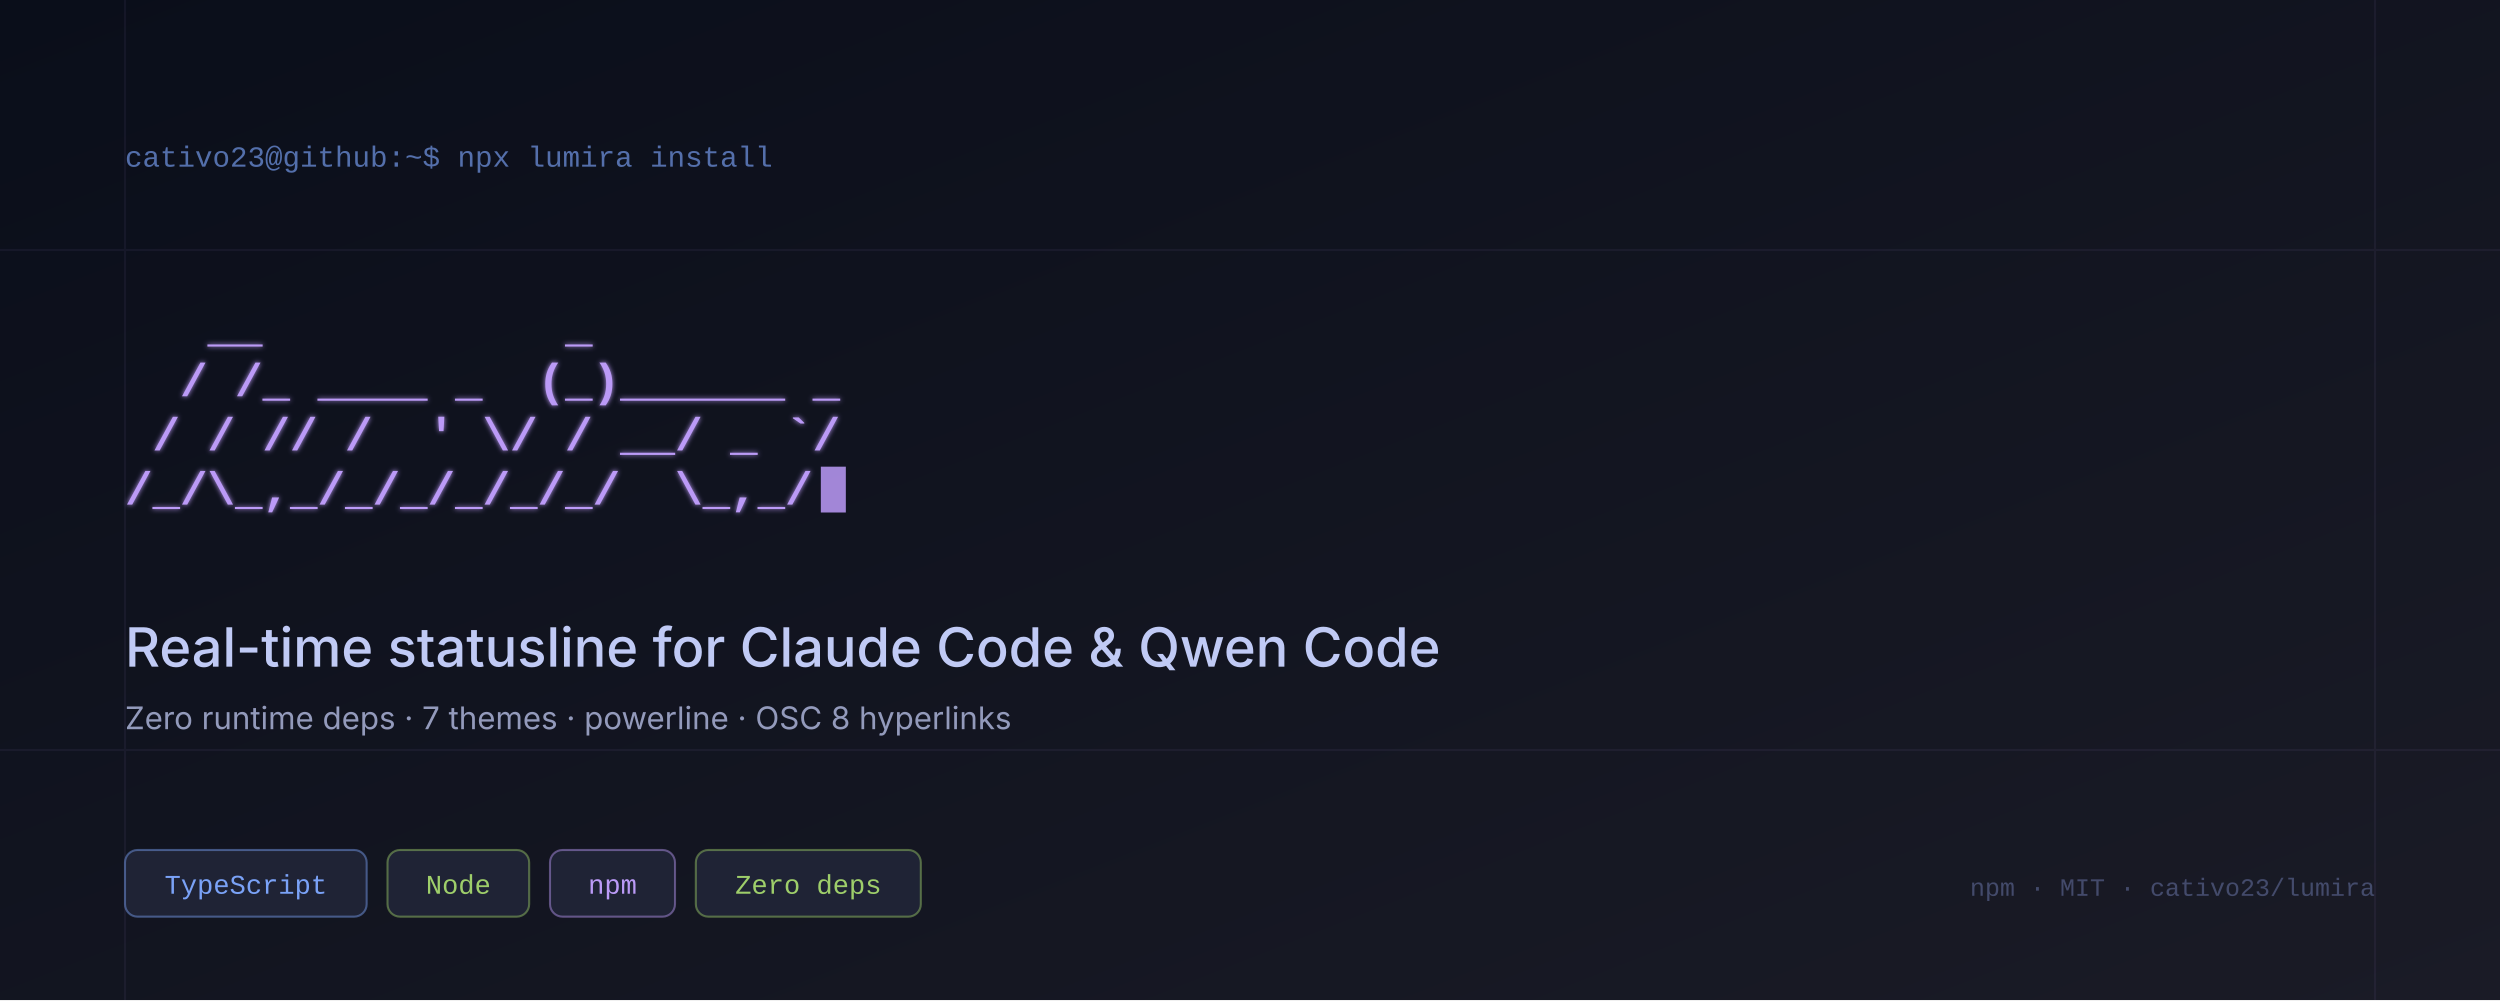
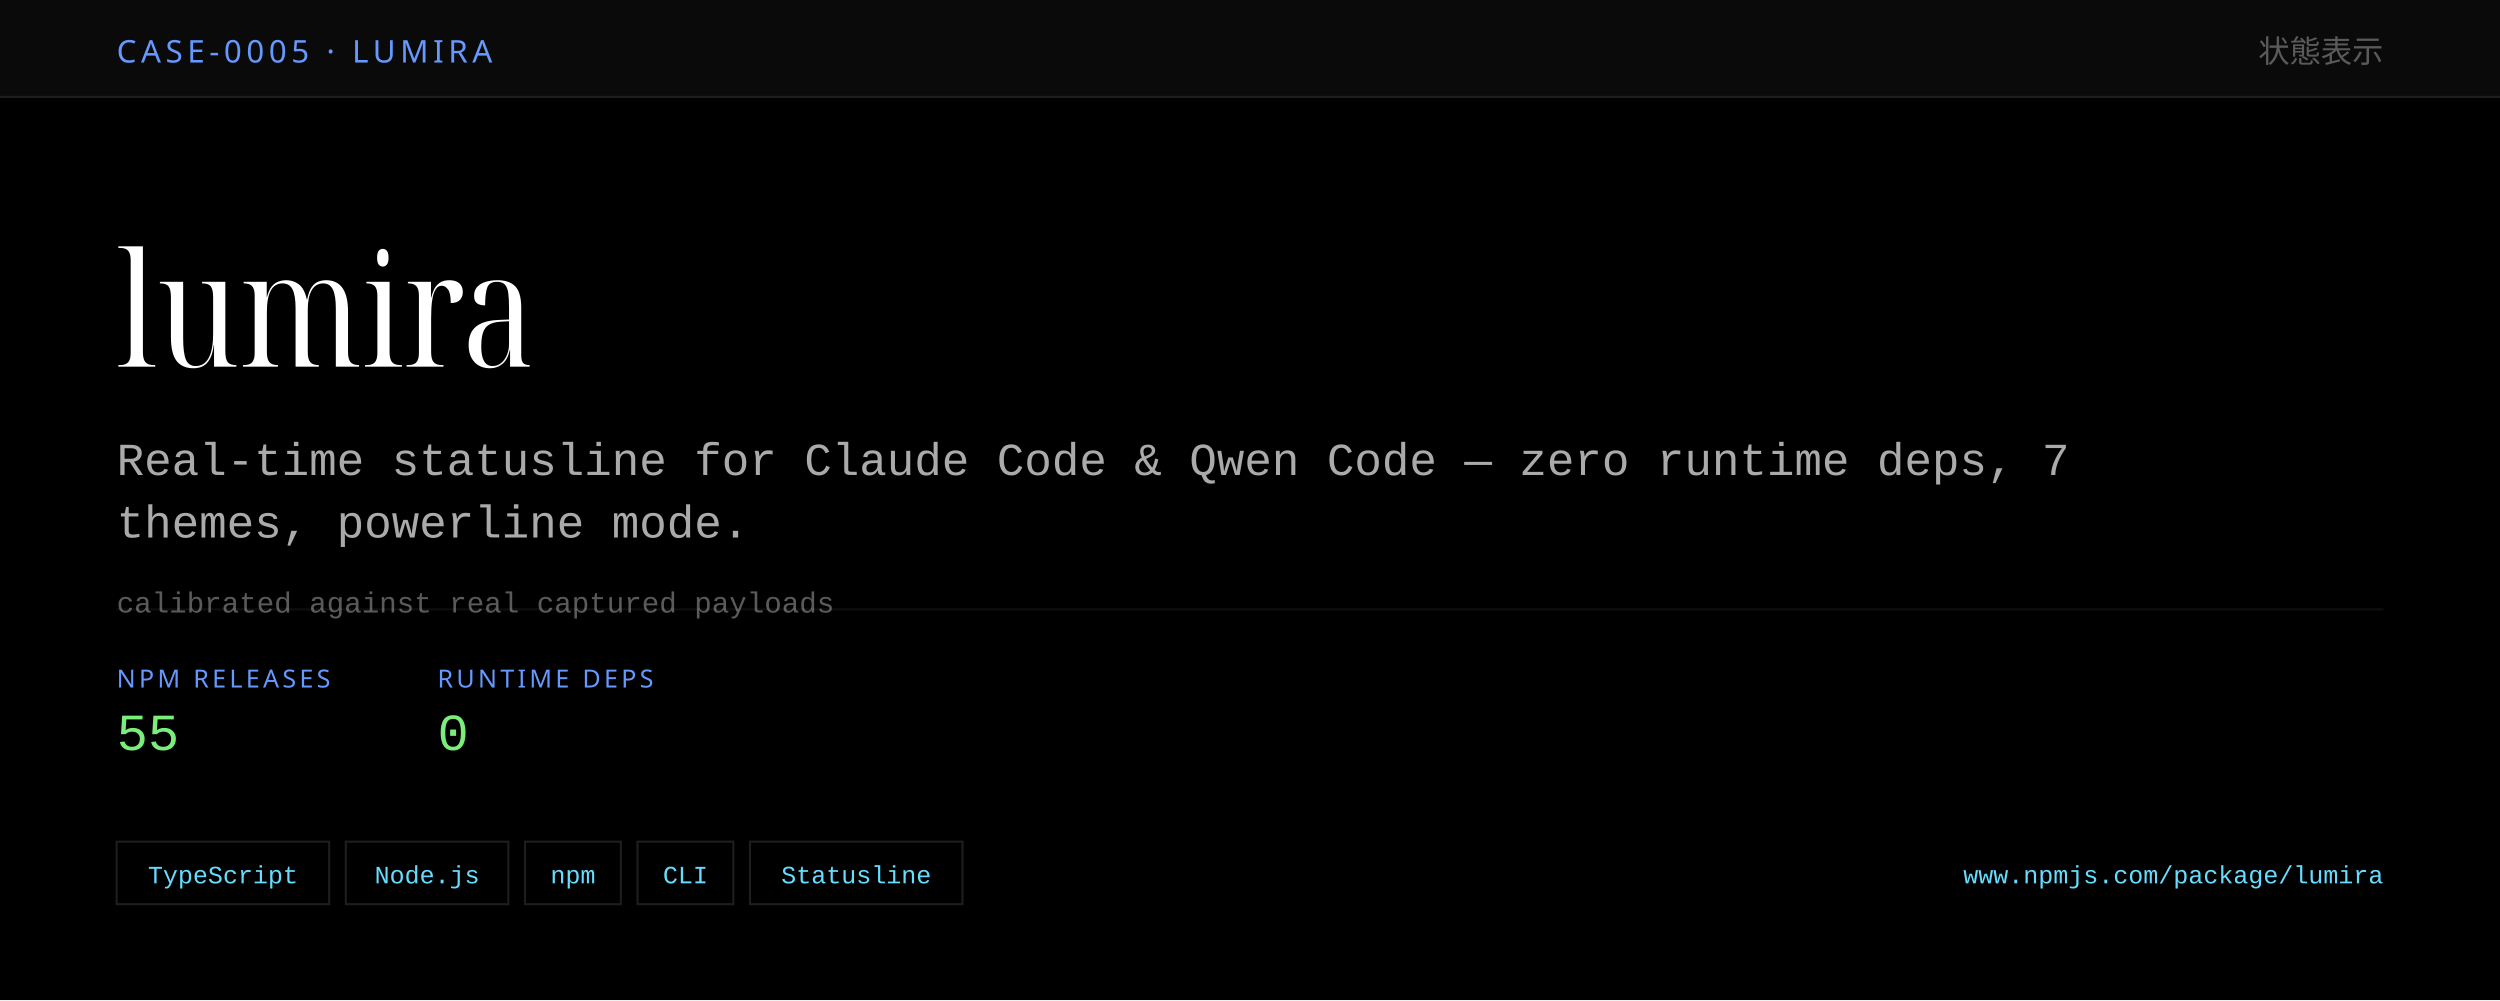
- <svg xmlns="http://www.w3.org/2000/svg" viewBox="0 0 1200 480" width="1200" height="480" role="img" aria-label="lumira — Real-time statusline for Claude Code &amp; Qwen Code">
-   <defs>
-     <linearGradient id="bg" x1="0" y1="0" x2="1" y2="1">
-       <stop offset="0%" stop-color="#0a0e1a" />
-       <stop offset="100%" stop-color="#1a1b26" />
-     </linearGradient>
-     <filter id="softGlow" x="-10%" y="-10%" width="120%" height="120%">
-       <feGaussianBlur stdDeviation="1.4" result="blur" />
-       <feMerge>
-         <feMergeNode in="blur" />
-         <feMergeNode in="SourceGraphic" />
-       </feMerge>
-     </filter>
-     <style>
-       .mono { font-family: 'JetBrains Mono', 'Fira Code', 'Cascadia Code', Consolas, 'Courier New', monospace; }
-       .sans { font-family: 'Inter', -apple-system, BlinkMacSystemFont, 'Segoe UI', Roboto, sans-serif; }
-     </style>
-   </defs>
-   <rect width="1200" height="480" fill="url(#bg)" />
-   <g opacity="0.06" stroke="#bb9af7" stroke-width="1">
-     <line x1="0" y1="120" x2="1200" y2="120" />
-     <line x1="0" y1="360" x2="1200" y2="360" />
-     <line x1="60" y1="0" x2="60" y2="480" />
-     <line x1="1140" y1="0" x2="1140" y2="480" />
+ <svg xmlns="http://www.w3.org/2000/svg" viewBox="0 0 1200 480" width="1200" height="480" role="img" aria-label="lumira — Real-time statusline for Claude Code &amp; Qwen Code — zero runtime deps, 7 themes, powerline mode">
+   <style>
+     .mono  { font-family: 'JetBrains Mono','Cascadia Mono',Consolas,'Courier New',monospace; }
+     .stamp { font-family: 'Saira Extra Condensed',Impact,'Arial Narrow',sans-serif; }
+     .title { font-family: 'Noto Serif Display','Times New Roman',serif; }
+     .kanji { font-family: 'Shippori Mincho B1',YuMincho,serif; }
+   </style>
+   <rect width="1200" height="480" fill="#000000" />
+   <rect width="1200" height="46" fill="#0a0a0a" />
+   <rect y="46" width="1200" height="1" fill="rgba(255,255,255,0.12)" />
+   <text class="stamp" x="56" y="30" font-size="15" fill="#6699ff" letter-spacing="2.2">CASE-0005 · LUMIRA</text>
+   <text class="kanji" x="1144" y="30" font-size="15" fill="#5a5a5a" text-anchor="end">状態表示</text>
+   <g transform="translate(56,176) scale(0.82,1)">
+     <text class="title" x="0" y="0" font-size="76" fill="#ffffff">lumira</text>
  </g>
-   <text class="mono" x="60" y="80" font-size="14" fill="#7aa2f7" opacity="0.65">cativo23@github:~$ npx lumira install</text>
-   <g class="mono" font-size="22" fill="#bb9af7" filter="url(#softGlow)" font-weight="600">
-     <text x="60" y="164" xml:space="preserve">   __           _</text>
-     <text x="60" y="190" xml:space="preserve">  / /_ ____ _  (_)______ _</text>
-     <text x="60" y="216" xml:space="preserve"> / / // /  ' \/ / __/ _ `/</text>
-     <text x="60" y="242" xml:space="preserve">/_/\_,_/_/_/_/_/_/  \_,_/</text>
-   </g>
-   <rect x="394" y="224" width="12" height="22" fill="#bb9af7" opacity="0.85" />
-   <text class="sans" x="60" y="320" font-size="26" fill="#c0caf5" font-weight="500">Real-time statusline for Claude Code &amp; Qwen Code</text>
-   <text class="sans" x="60" y="350" font-size="15" fill="#a9b1d6" opacity="0.85">Zero runtime deps · 7 themes · powerline · OSC 8 hyperlinks</text>
-   <g class="mono" font-size="13">
-     <g transform="translate(60,408)">
-       <rect width="116" height="32" rx="6" ry="6" fill="#1f2335" stroke="#7aa2f7" stroke-opacity="0.45" />
-       <text x="58" y="21" fill="#7aa2f7" text-anchor="middle">TypeScript</text>
-     </g>
-     <g transform="translate(186,408)">
-       <rect width="68" height="32" rx="6" ry="6" fill="#1f2335" stroke="#9ece6a" stroke-opacity="0.45" />
-       <text x="34" y="21" fill="#9ece6a" text-anchor="middle">Node</text>
-     </g>
-     <g transform="translate(264,408)">
-       <rect width="60" height="32" rx="6" ry="6" fill="#1f2335" stroke="#bb9af7" stroke-opacity="0.45" />
-       <text x="30" y="21" fill="#bb9af7" text-anchor="middle">npm</text>
-     </g>
-     <g transform="translate(334,408)">
-       <rect width="108" height="32" rx="6" ry="6" fill="#1f2335" stroke="#9ece6a" stroke-opacity="0.45" />
-       <text x="54" y="21" fill="#9ece6a" text-anchor="middle">Zero deps</text>
-     </g>
-   </g>
-   <text class="mono" x="1140" y="430" font-size="12" fill="#565f89" text-anchor="end" opacity="0.7">npm · MIT · cativo23/lumira</text>
+   <text class="mono" x="56" y="228" font-size="22" fill="#aaaaaa">Real-time statusline for Claude Code &amp; Qwen Code — zero runtime deps, 7</text>
+   <text class="mono" x="56" y="258" font-size="22" fill="#aaaaaa">themes, powerline mode.</text>
+   <text class="mono" x="56" y="294" font-size="14" fill="#5a5a5a">calibrated against real captured payloads</text>
+   <rect x="56" y="292" width="1088" height="1" fill="rgba(255,255,255,0.06)" />
+   <text class="stamp" x="56" y="330" font-size="12" fill="#6699ff" letter-spacing="1.6">NPM RELEASES</text>
+   <text class="mono" x="56" y="360" font-size="25" fill="#7aed7a">55</text>
+   <text class="stamp" x="210" y="330" font-size="12" fill="#6699ff" letter-spacing="1.6">RUNTIME DEPS</text>
+   <text class="mono" x="210" y="360" font-size="25" fill="#7aed7a">0</text>
+   <rect x="56" y="404" width="102" height="30" fill="none" stroke="rgba(255,255,255,0.12)" />
+   <text class="mono" x="107" y="424" font-size="12" fill="#66ddff" text-anchor="middle">TypeScript</text>
+   <rect x="166" y="404" width="78" height="30" fill="none" stroke="rgba(255,255,255,0.12)" />
+   <text class="mono" x="205" y="424" font-size="12" fill="#66ddff" text-anchor="middle">Node.js</text>
+   <rect x="252" y="404" width="46" height="30" fill="none" stroke="rgba(255,255,255,0.12)" />
+   <text class="mono" x="275" y="424" font-size="12" fill="#66ddff" text-anchor="middle">npm</text>
+   <rect x="306" y="404" width="46" height="30" fill="none" stroke="rgba(255,255,255,0.12)" />
+   <text class="mono" x="329" y="424" font-size="12" fill="#66ddff" text-anchor="middle">CLI</text>
+   <rect x="360" y="404" width="102" height="30" fill="none" stroke="rgba(255,255,255,0.12)" />
+   <text class="mono" x="411" y="424" font-size="12" fill="#66ddff" text-anchor="middle">Statusline</text>
+   <text class="mono" x="1144" y="424" font-size="12" fill="#66ddff" text-anchor="end">www.npmjs.com/package/lumira</text>
</svg>
